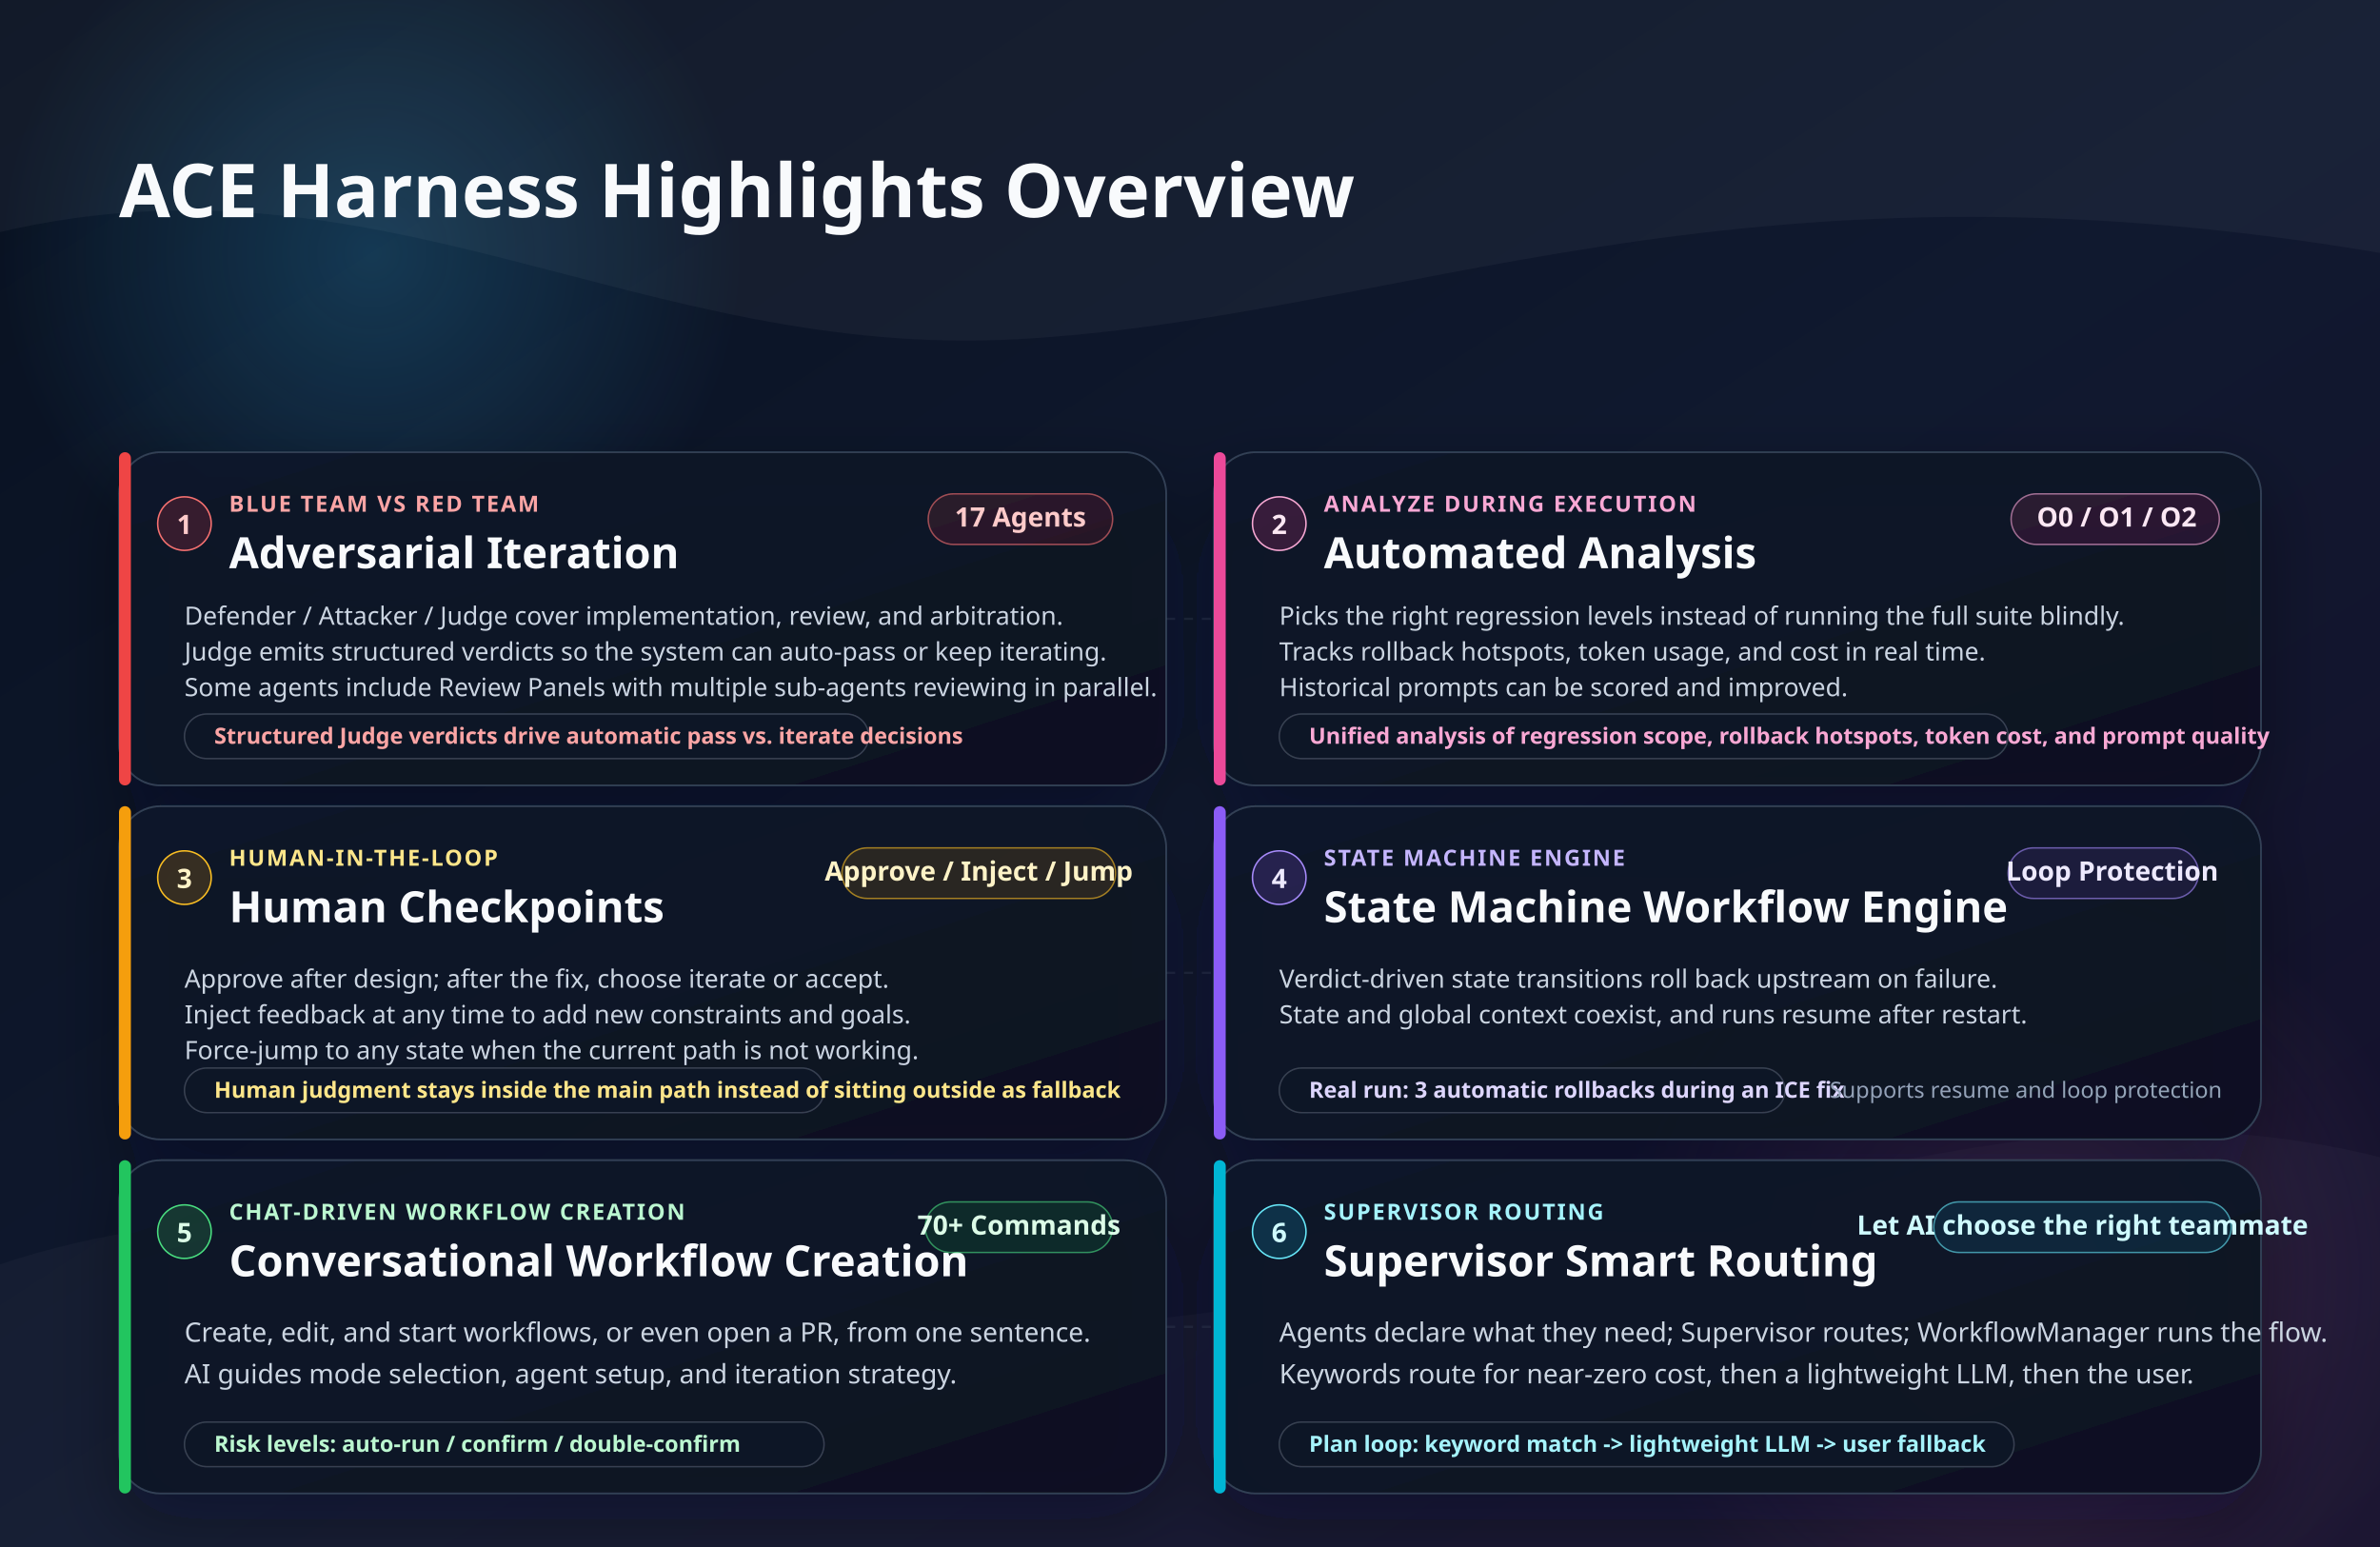
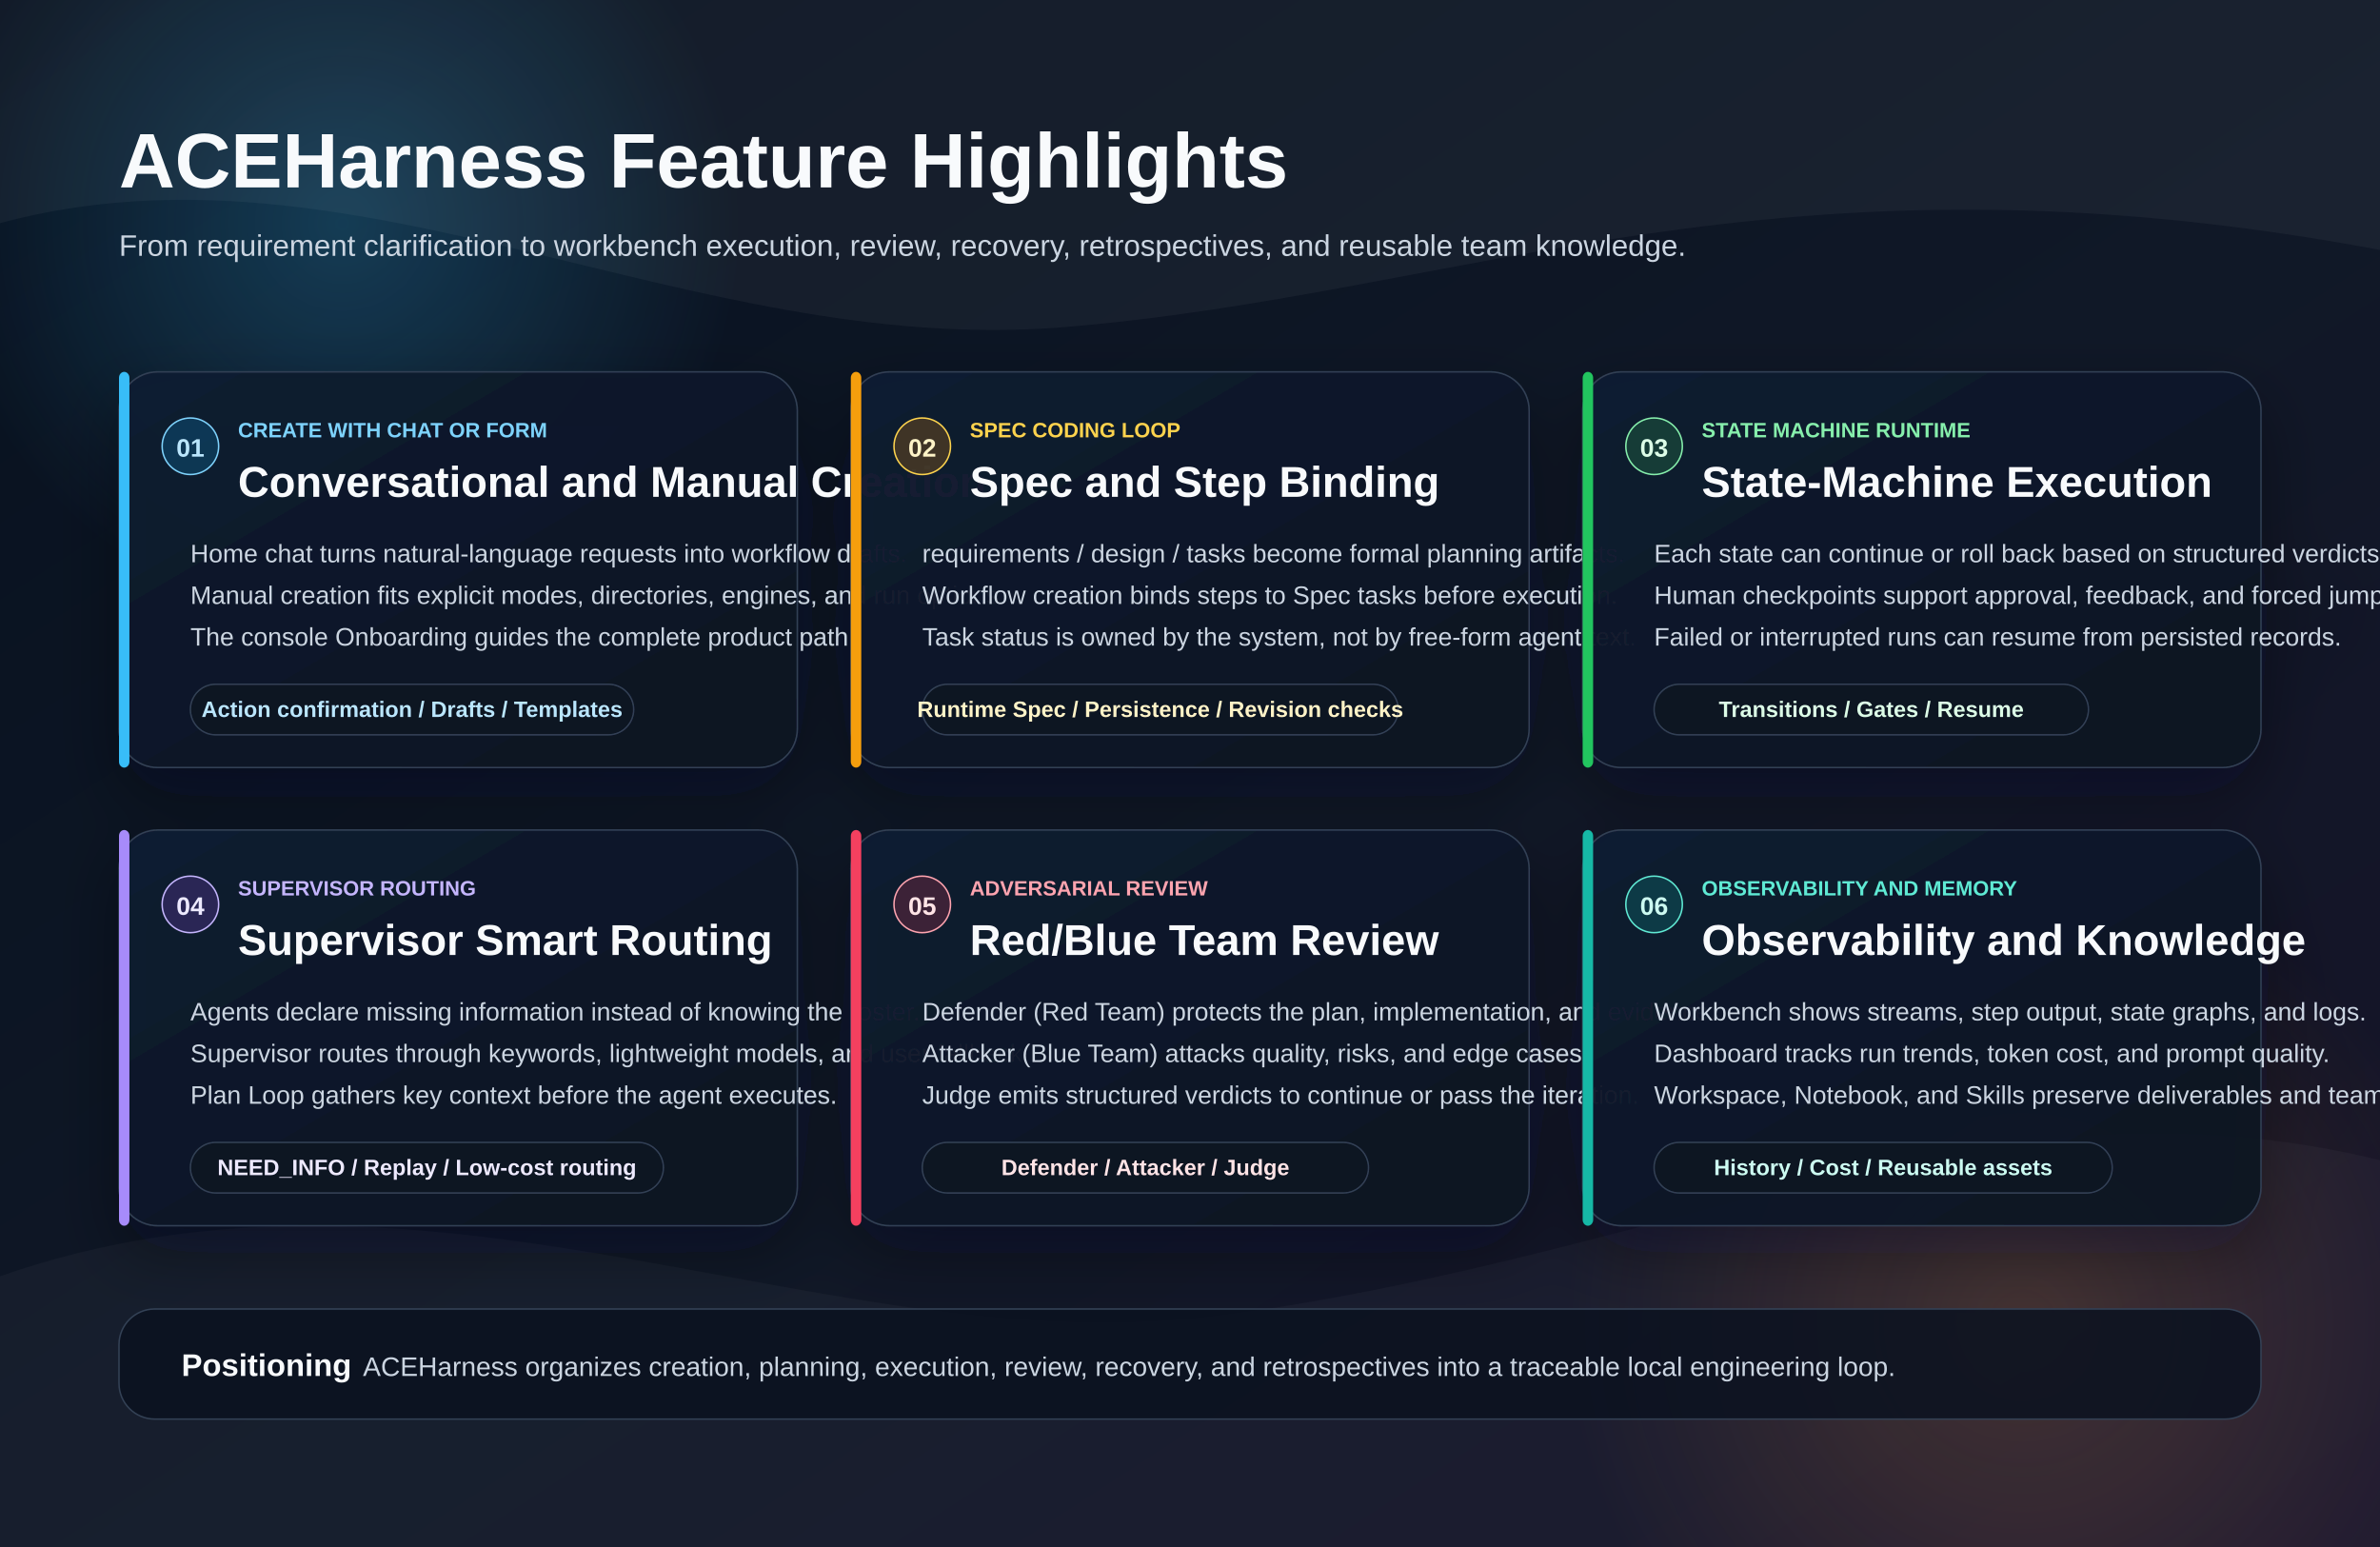
<svg xmlns="http://www.w3.org/2000/svg" viewBox="0 0 1600 1040" role="img" aria-labelledby="title desc">
  <defs>
    <linearGradient id="bg" x1="0" y1="0" x2="1" y2="1">
-       <stop offset="0%" stop-color="#081120" />
-       <stop offset="52%" stop-color="#10192f" />
-       <stop offset="100%" stop-color="#160f2c" />
+       <stop offset="0%" stop-color="#07111F" />
+       <stop offset="55%" stop-color="#101827" />
+       <stop offset="100%" stop-color="#171329" />
    </linearGradient>
-     <linearGradient id="heroFill" x1="0" y1="0" x2="1" y2="1">
-       <stop offset="0%" stop-color="#111c35" stop-opacity="0.96" />
-       <stop offset="100%" stop-color="#0a1120" stop-opacity="0.94" />
-     </linearGradient>
-     <linearGradient id="cardFill" x1="0" y1="0" x2="1" y2="1">
-       <stop offset="0%" stop-color="#0f172a" stop-opacity="0.94" />
-       <stop offset="100%" stop-color="#0a1020" stop-opacity="0.96" />
+     <linearGradient id="panel" x1="0" y1="0" x2="1" y2="1">
+       <stop offset="0%" stop-color="#111C31" stop-opacity="0.98" />
+       <stop offset="100%" stop-color="#0B1220" stop-opacity="0.98" />
    </linearGradient>
    <radialGradient id="glowBlue" cx="50%" cy="50%" r="50%">
-       <stop offset="0%" stop-color="#38bdf8" stop-opacity="0.22" />
-       <stop offset="100%" stop-color="#38bdf8" stop-opacity="0" />
+       <stop offset="0%" stop-color="#38BDF8" stop-opacity="0.24" />
+       <stop offset="100%" stop-color="#38BDF8" stop-opacity="0" />
    </radialGradient>
-     <radialGradient id="glowPink" cx="50%" cy="50%" r="50%">
-       <stop offset="0%" stop-color="#f472b6" stop-opacity="0.16" />
-       <stop offset="100%" stop-color="#f472b6" stop-opacity="0" />
+     <radialGradient id="glowOrange" cx="50%" cy="50%" r="50%">
+       <stop offset="0%" stop-color="#FB923C" stop-opacity="0.18" />
+       <stop offset="100%" stop-color="#FB923C" stop-opacity="0" />
    </radialGradient>
-     <filter id="shadow" x="-20%" y="-20%" width="160%" height="180%">
-       <feDropShadow dx="0" dy="18" stdDeviation="24" flood-color="#020617" flood-opacity="0.36" />
+     <filter id="shadow" x="-12%" y="-16%" width="124%" height="140%">
+       <feDropShadow dx="0" dy="18" stdDeviation="22" flood-color="#020617" flood-opacity="0.38" />
    </filter>
+     <style>
+       .font { font-family: Arial, sans-serif; }
+       .muted { fill: #CBD5E1; font-size: 17px; }
+       .label { font-size: 14px; font-weight: 700; }
+       .title { fill: #F8FAFC; font-size: 29px; font-weight: 700; }
+       .chip { fill: #0B1220; stroke: #334155; stroke-width: 1; }
+     </style>
  </defs>
  <rect width="1600" height="1040" fill="url(#bg)" />
-   <circle cx="250" cy="170" r="250" fill="url(#glowBlue)" />
-   <circle cx="1360" cy="860" r="280" fill="url(#glowPink)" />
-   <path d="M0 156C256 96 430 242 684 228C940 214 1164 96 1600 170V0H0Z" fill="#ffffff" fill-opacity="0.04" />
-   <path d="M0 850C282 756 548 916 800 884C1122 844 1344 714 1600 778V1040H0Z" fill="#ffffff" fill-opacity="0.03" />
-   <g font-family="Segoe UI, PingFang SC, Microsoft YaHei, sans-serif">
-     <text x="80" y="146" fill="#f8fafc" font-size="50" font-weight="700">ACE Harness Highlights Overview</text>
+   <circle cx="230" cy="150" r="270" fill="url(#glowBlue)" />
+   <circle cx="1360" cy="890" r="310" fill="url(#glowOrange)" />
+   <path d="M0 150C238 86 462 240 714 220C986 198 1194 92 1600 168V0H0Z" fill="#FFFFFF" fill-opacity="0.045" />
+   <path d="M0 858C292 756 560 920 824 884C1134 842 1340 716 1600 780V1040H0Z" fill="#FFFFFF" fill-opacity="0.035" />
+   <g class="font">
+     <text x="80" y="126" fill="#F8FAFC" font-size="52" font-weight="800">ACEHarness Feature Highlights</text>
+     <text x="80" y="172" fill="#CBD5E1" font-size="20">From requirement clarification to workbench execution, review, recovery, retrospectives, and reusable team knowledge.</text>
  </g>
-   <g filter="url(#shadow)" font-family="Segoe UI, PingFang SC, Microsoft YaHei, sans-serif">
-     <rect x="80" y="304" width="704" height="224" rx="28" fill="url(#cardFill)" stroke="#334155" stroke-width="1.2" />
-     <rect x="80" y="304" width="8" height="224" rx="4" fill="#ef4444" />
-     <circle cx="124" cy="352" r="18" fill="#ef4444" fill-opacity="0.18" stroke="#f87171" />
-     <text x="124" y="359" text-anchor="middle" fill="#fecaca" font-size="18" font-weight="700">1</text>
-     <text x="154" y="344" fill="#fca5a5" font-size="15" font-weight="700" letter-spacing="1.2">BLUE TEAM VS RED TEAM</text>
-     <text x="154" y="382" fill="#f8fafc" font-size="29" font-weight="700">Adversarial Iteration</text>
-     <rect x="624" y="332" width="124" height="34" rx="17" fill="#ef4444" fill-opacity="0.12" stroke="#f87171" stroke-opacity="0.6" />
-     <text x="686" y="354" text-anchor="middle" fill="#fecaca" font-size="18" font-weight="700">17 Agents</text>
-     <text x="124" y="420" fill="#cbd5e1" font-size="17">
-       <tspan x="124" dy="0">Defender / Attacker / Judge cover implementation, review, and arbitration.</tspan>
-       <tspan x="124" dy="24">Judge emits structured verdicts so the system can auto-pass or keep iterating.</tspan>
-       <tspan x="124" dy="24">Some agents include Review Panels with multiple sub-agents reviewing in parallel.</tspan>
+   <g class="font" filter="url(#shadow)">
+     <rect x="80" y="250" width="456" height="266" rx="26" fill="url(#panel)" stroke="#334155" />
+     <rect x="80" y="250" width="7" height="266" rx="4" fill="#38BDF8" />
+     <circle cx="128" cy="300" r="19" fill="#0EA5E9" fill-opacity="0.20" stroke="#7DD3FC" />
+     <text x="128" y="307" text-anchor="middle" fill="#BAE6FD" font-size="17" font-weight="700">01</text>
+     <text x="160" y="294" fill="#7DD3FC" class="label">CREATE WITH CHAT OR FORM</text>
+     <text x="160" y="334" class="title">Conversational and Manual Creation</text>
+     <text x="128" y="378" class="muted">
+       <tspan x="128" dy="0">Home chat turns natural-language requests into workflow drafts.</tspan>
+       <tspan x="128" dy="28">Manual creation fits explicit modes, directories, engines, and run options.</tspan>
+       <tspan x="128" dy="28">The console Onboarding guides the complete product path.</tspan>
    </text>
-     <rect x="124" y="480" width="460" height="30" rx="15" fill="#111827" fill-opacity="0.9" stroke="#374151" />
-     <text x="144" y="500" fill="#fca5a5" font-size="15" font-weight="600">Structured Judge verdicts drive automatic pass vs. iterate decisions</text>
-     <rect x="816" y="304" width="704" height="224" rx="28" fill="url(#cardFill)" stroke="#334155" stroke-width="1.2" />
-     <rect x="816" y="304" width="8" height="224" rx="4" fill="#ec4899" />
-     <circle cx="860" cy="352" r="18" fill="#ec4899" fill-opacity="0.18" stroke="#f9a8d4" />
-     <text x="860" y="359" text-anchor="middle" fill="#fce7f3" font-size="18" font-weight="700">2</text>
-     <text x="890" y="344" fill="#f9a8d4" font-size="15" font-weight="700" letter-spacing="1.2">ANALYZE DURING EXECUTION</text>
-     <text x="890" y="382" fill="#f8fafc" font-size="29" font-weight="700">Automated Analysis</text>
-     <rect x="1352" y="332" width="140" height="34" rx="17" fill="#ec4899" fill-opacity="0.12" stroke="#f9a8d4" stroke-opacity="0.6" />
-     <text x="1423" y="354" text-anchor="middle" fill="#fce7f3" font-size="18" font-weight="700">O0 / O1 / O2</text>
-     <text x="860" y="420" fill="#cbd5e1" font-size="17">
-       <tspan x="860" dy="0">Picks the right regression levels instead of running the full suite blindly.</tspan>
-       <tspan x="860" dy="24">Tracks rollback hotspots, token usage, and cost in real time.</tspan>
-       <tspan x="860" dy="24">Historical prompts can be scored and improved.</tspan>
+     <rect x="128" y="460" width="298" height="34" rx="17" class="chip" />
+     <text x="277" y="482" text-anchor="middle" fill="#BAE6FD" font-size="15" font-weight="700">Action confirmation / Drafts / Templates</text>
+     <rect x="572" y="250" width="456" height="266" rx="26" fill="url(#panel)" stroke="#334155" />
+     <rect x="572" y="250" width="7" height="266" rx="4" fill="#F59E0B" />
+     <circle cx="620" cy="300" r="19" fill="#F59E0B" fill-opacity="0.20" stroke="#FCD34D" />
+     <text x="620" y="307" text-anchor="middle" fill="#FEF3C7" font-size="17" font-weight="700">02</text>
+     <text x="652" y="294" fill="#FCD34D" class="label">SPEC CODING LOOP</text>
+     <text x="652" y="334" class="title">Spec and Step Binding</text>
+     <text x="620" y="378" class="muted">
+       <tspan x="620" dy="0">requirements / design / tasks become formal planning artifacts.</tspan>
+       <tspan x="620" dy="28">Workflow creation binds steps to Spec tasks before execution.</tspan>
+       <tspan x="620" dy="28">Task status is owned by the system, not by free-form agent text.</tspan>
    </text>
-     <rect x="860" y="480" width="490" height="30" rx="15" fill="#111827" fill-opacity="0.9" stroke="#374151" />
-     <text x="880" y="500" fill="#f9a8d4" font-size="15" font-weight="600">Unified analysis of regression scope, rollback hotspots, token cost, and prompt quality</text>
-     <rect x="80" y="542" width="704" height="224" rx="28" fill="url(#cardFill)" stroke="#334155" stroke-width="1.2" />
-     <rect x="80" y="542" width="8" height="224" rx="4" fill="#f59e0b" />
-     <circle cx="124" cy="590" r="18" fill="#f59e0b" fill-opacity="0.18" stroke="#fbbf24" />
-     <text x="124" y="597" text-anchor="middle" fill="#fef3c7" font-size="18" font-weight="700">3</text>
-     <text x="154" y="582" fill="#fde68a" font-size="15" font-weight="700" letter-spacing="1.2">HUMAN-IN-THE-LOOP</text>
-     <text x="154" y="620" fill="#f8fafc" font-size="29" font-weight="700">Human Checkpoints</text>
-     <rect x="566" y="570" width="184" height="34" rx="17" fill="#f59e0b" fill-opacity="0.12" stroke="#fbbf24" stroke-opacity="0.6" />
-     <text x="658" y="592" text-anchor="middle" fill="#fef3c7" font-size="18" font-weight="700">Approve / Inject / Jump</text>
-     <text x="124" y="664" fill="#cbd5e1" font-size="17">
-       <tspan x="124" dy="0">Approve after design; after the fix, choose iterate or accept.</tspan>
-       <tspan x="124" dy="24">Inject feedback at any time to add new constraints and goals.</tspan>
-       <tspan x="124" dy="24">Force-jump to any state when the current path is not working.</tspan>
+     <rect x="620" y="460" width="320" height="34" rx="17" class="chip" />
+     <text x="780" y="482" text-anchor="middle" fill="#FEF3C7" font-size="15" font-weight="700">Runtime Spec / Persistence / Revision checks</text>
+     <rect x="1064" y="250" width="456" height="266" rx="26" fill="url(#panel)" stroke="#334155" />
+     <rect x="1064" y="250" width="7" height="266" rx="4" fill="#22C55E" />
+     <circle cx="1112" cy="300" r="19" fill="#22C55E" fill-opacity="0.20" stroke="#86EFAC" />
+     <text x="1112" y="307" text-anchor="middle" fill="#DCFCE7" font-size="17" font-weight="700">03</text>
+     <text x="1144" y="294" fill="#86EFAC" class="label">STATE MACHINE RUNTIME</text>
+     <text x="1144" y="334" class="title">State-Machine Execution</text>
+     <text x="1112" y="378" class="muted">
+       <tspan x="1112" dy="0">Each state can continue or roll back based on structured verdicts.</tspan>
+       <tspan x="1112" dy="28">Human checkpoints support approval, feedback, and forced jumps.</tspan>
+       <tspan x="1112" dy="28">Failed or interrupted runs can resume from persisted records.</tspan>
    </text>
-     <rect x="124" y="718" width="430" height="30" rx="15" fill="#111827" fill-opacity="0.9" stroke="#374151" />
-     <text x="144" y="738" fill="#fde68a" font-size="15" font-weight="600">Human judgment stays inside the main path instead of sitting outside as fallback</text>
-     <rect x="816" y="542" width="704" height="224" rx="28" fill="url(#cardFill)" stroke="#334155" stroke-width="1.2" />
-     <rect x="816" y="542" width="8" height="224" rx="4" fill="#8b5cf6" />
-     <circle cx="860" cy="590" r="18" fill="#8b5cf6" fill-opacity="0.18" stroke="#a78bfa" />
-     <text x="860" y="597" text-anchor="middle" fill="#ede9fe" font-size="18" font-weight="700">4</text>
-     <text x="890" y="582" fill="#c4b5fd" font-size="15" font-weight="700" letter-spacing="1.2">STATE MACHINE ENGINE</text>
-     <text x="890" y="620" fill="#f8fafc" font-size="29" font-weight="700">State Machine Workflow Engine</text>
-     <rect x="1350" y="570" width="128" height="34" rx="17" fill="#8b5cf6" fill-opacity="0.12" stroke="#a78bfa" stroke-opacity="0.6" />
-     <text x="1420" y="592" text-anchor="middle" fill="#ede9fe" font-size="18" font-weight="700">Loop Protection</text>
-     <text x="860" y="664" fill="#cbd5e1" font-size="17">
-       <tspan x="860" dy="0">Verdict-driven state transitions roll back upstream on failure.</tspan>
-       <tspan x="860" dy="24">State and global context coexist, and runs resume after restart.</tspan>
+     <rect x="1112" y="460" width="292" height="34" rx="17" class="chip" />
+     <text x="1258" y="482" text-anchor="middle" fill="#DCFCE7" font-size="15" font-weight="700">Transitions / Gates / Resume</text>
+     <rect x="80" y="558" width="456" height="266" rx="26" fill="url(#panel)" stroke="#334155" />
+     <rect x="80" y="558" width="7" height="266" rx="4" fill="#A78BFA" />
+     <circle cx="128" cy="608" r="19" fill="#8B5CF6" fill-opacity="0.20" stroke="#C4B5FD" />
+     <text x="128" y="615" text-anchor="middle" fill="#EDE9FE" font-size="17" font-weight="700">04</text>
+     <text x="160" y="602" fill="#C4B5FD" class="label">SUPERVISOR ROUTING</text>
+     <text x="160" y="642" class="title">Supervisor Smart Routing</text>
+     <text x="128" y="686" class="muted">
+       <tspan x="128" dy="0">Agents declare missing information instead of knowing the roster.</tspan>
+       <tspan x="128" dy="28">Supervisor routes through keywords, lightweight models, and user fallback.</tspan>
+       <tspan x="128" dy="28">Plan Loop gathers key context before the agent executes.</tspan>
    </text>
-     <rect x="860" y="718" width="340" height="30" rx="15" fill="#111827" fill-opacity="0.9" stroke="#374151" />
-     <text x="880" y="738" fill="#ddd6fe" font-size="15" font-weight="600">Real run: 3 automatic rollbacks during an ICE fix</text>
-     <text x="1230" y="738" fill="#94a3b8" font-size="15">Supports resume and loop protection</text>
-     <rect x="80" y="780" width="704" height="224" rx="28" fill="url(#cardFill)" stroke="#334155" stroke-width="1.2" />
-     <rect x="80" y="780" width="8" height="224" rx="4" fill="#22c55e" />
-     <circle cx="124" cy="828" r="18" fill="#22c55e" fill-opacity="0.18" stroke="#4ade80" />
-     <text x="124" y="835" text-anchor="middle" fill="#dcfce7" font-size="18" font-weight="700">5</text>
-     <text x="154" y="820" fill="#bbf7d0" font-size="15" font-weight="700" letter-spacing="1.2">CHAT-DRIVEN WORKFLOW CREATION</text>
-     <text x="154" y="858" fill="#f8fafc" font-size="29" font-weight="700">Conversational Workflow Creation</text>
-     <rect x="622" y="808" width="126" height="34" rx="17" fill="#22c55e" fill-opacity="0.12" stroke="#4ade80" stroke-opacity="0.6" />
-     <text x="685" y="830" text-anchor="middle" fill="#dcfce7" font-size="18" font-weight="700">70+ Commands</text>
-     <text x="124" y="902" fill="#cbd5e1" font-size="18">
-       <tspan x="124" dy="0">Create, edit, and start workflows, or even open a PR, from one sentence.</tspan>
-       <tspan x="124" dy="28">AI guides mode selection, agent setup, and iteration strategy.</tspan>
+     <rect x="128" y="768" width="318" height="34" rx="17" class="chip" />
+     <text x="287" y="790" text-anchor="middle" fill="#EDE9FE" font-size="15" font-weight="700">NEED_INFO / Replay / Low-cost routing</text>
+     <rect x="572" y="558" width="456" height="266" rx="26" fill="url(#panel)" stroke="#334155" />
+     <rect x="572" y="558" width="7" height="266" rx="4" fill="#F43F5E" />
+     <circle cx="620" cy="608" r="19" fill="#F43F5E" fill-opacity="0.20" stroke="#FDA4AF" />
+     <text x="620" y="615" text-anchor="middle" fill="#FFE4E6" font-size="17" font-weight="700">05</text>
+     <text x="652" y="602" fill="#FDA4AF" class="label">ADVERSARIAL REVIEW</text>
+     <text x="652" y="642" class="title">Red/Blue Team Review</text>
+     <text x="620" y="686" class="muted">
+       <tspan x="620" dy="0">Defender (Red Team) protects the plan, implementation, and evidence.</tspan>
+       <tspan x="620" dy="28">Attacker (Blue Team) attacks quality, risks, and edge cases.</tspan>
+       <tspan x="620" dy="28">Judge emits structured verdicts to continue or pass the iteration.</tspan>
    </text>
-     <rect x="124" y="956" width="430" height="30" rx="15" fill="#111827" fill-opacity="0.9" stroke="#374151" />
-     <text x="144" y="976" fill="#bbf7d0" font-size="15" font-weight="600">Risk levels: auto-run / confirm / double-confirm</text>
-     <rect x="816" y="780" width="704" height="224" rx="28" fill="url(#cardFill)" stroke="#334155" stroke-width="1.2" />
-     <rect x="816" y="780" width="8" height="224" rx="4" fill="#06b6d4" />
-     <circle cx="860" cy="828" r="18" fill="#06b6d4" fill-opacity="0.18" stroke="#67e8f9" />
-     <text x="860" y="835" text-anchor="middle" fill="#cffafe" font-size="18" font-weight="700">6</text>
-     <text x="890" y="820" fill="#a5f3fc" font-size="15" font-weight="700" letter-spacing="1.2">SUPERVISOR ROUTING</text>
-     <text x="890" y="858" fill="#f8fafc" font-size="29" font-weight="700">Supervisor Smart Routing</text>
-     <rect x="1300" y="808" width="200" height="34" rx="17" fill="#06b6d4" fill-opacity="0.12" stroke="#67e8f9" stroke-opacity="0.6" />
-     <text x="1400" y="830" text-anchor="middle" fill="#cffafe" font-size="18" font-weight="700">Let AI choose the right teammate</text>
-     <text x="860" y="902" fill="#cbd5e1" font-size="18">
-       <tspan x="860" dy="0">Agents declare what they need; Supervisor routes; WorkflowManager runs the flow.</tspan>
-       <tspan x="860" dy="28">Keywords route for near-zero cost, then a lightweight LLM, then the user.</tspan>
+     <rect x="620" y="768" width="300" height="34" rx="17" class="chip" />
+     <text x="770" y="790" text-anchor="middle" fill="#FFE4E6" font-size="15" font-weight="700">Defender / Attacker / Judge</text>
+     <rect x="1064" y="558" width="456" height="266" rx="26" fill="url(#panel)" stroke="#334155" />
+     <rect x="1064" y="558" width="7" height="266" rx="4" fill="#14B8A6" />
+     <circle cx="1112" cy="608" r="19" fill="#14B8A6" fill-opacity="0.20" stroke="#5EEAD4" />
+     <text x="1112" y="615" text-anchor="middle" fill="#CCFBF1" font-size="17" font-weight="700">06</text>
+     <text x="1144" y="602" fill="#5EEAD4" class="label">OBSERVABILITY AND MEMORY</text>
+     <text x="1144" y="642" class="title">Observability and Knowledge</text>
+     <text x="1112" y="686" class="muted">
+       <tspan x="1112" dy="0">Workbench shows streams, step output, state graphs, and logs.</tspan>
+       <tspan x="1112" dy="28">Dashboard tracks run trends, token cost, and prompt quality.</tspan>
+       <tspan x="1112" dy="28">Workspace, Notebook, and Skills preserve deliverables and team knowledge.</tspan>
    </text>
-     <rect x="860" y="956" width="494" height="30" rx="15" fill="#111827" fill-opacity="0.9" stroke="#374151" />
-     <text x="880" y="976" fill="#a5f3fc" font-size="15" font-weight="600">Plan loop: keyword match -&gt; lightweight LLM -&gt; user fallback</text>
+     <rect x="1112" y="768" width="308" height="34" rx="17" class="chip" />
+     <text x="1266" y="790" text-anchor="middle" fill="#CCFBF1" font-size="15" font-weight="700">History / Cost / Reusable assets</text>
  </g>
-   <g opacity="0.24">
-     <line x1="784" y1="416" x2="816" y2="416" stroke="#475569" stroke-width="1.5" stroke-dasharray="6 6" />
-     <line x1="784" y1="654" x2="816" y2="654" stroke="#475569" stroke-width="1.5" stroke-dasharray="6 6" />
-     <line x1="784" y1="892" x2="816" y2="892" stroke="#475569" stroke-width="1.5" stroke-dasharray="6 6" />
+   <g class="font">
+     <rect x="80" y="880" width="1440" height="74" rx="24" fill="#0B1220" fill-opacity="0.86" stroke="#334155" />
+     <text x="122" y="925" fill="#F8FAFC" font-size="21" font-weight="700">Positioning</text>
+     <text x="244" y="925" fill="#CBD5E1" font-size="18">ACEHarness organizes creation, planning, execution, review, recovery, and retrospectives into a traceable local engineering loop.</text>
  </g>
</svg>
